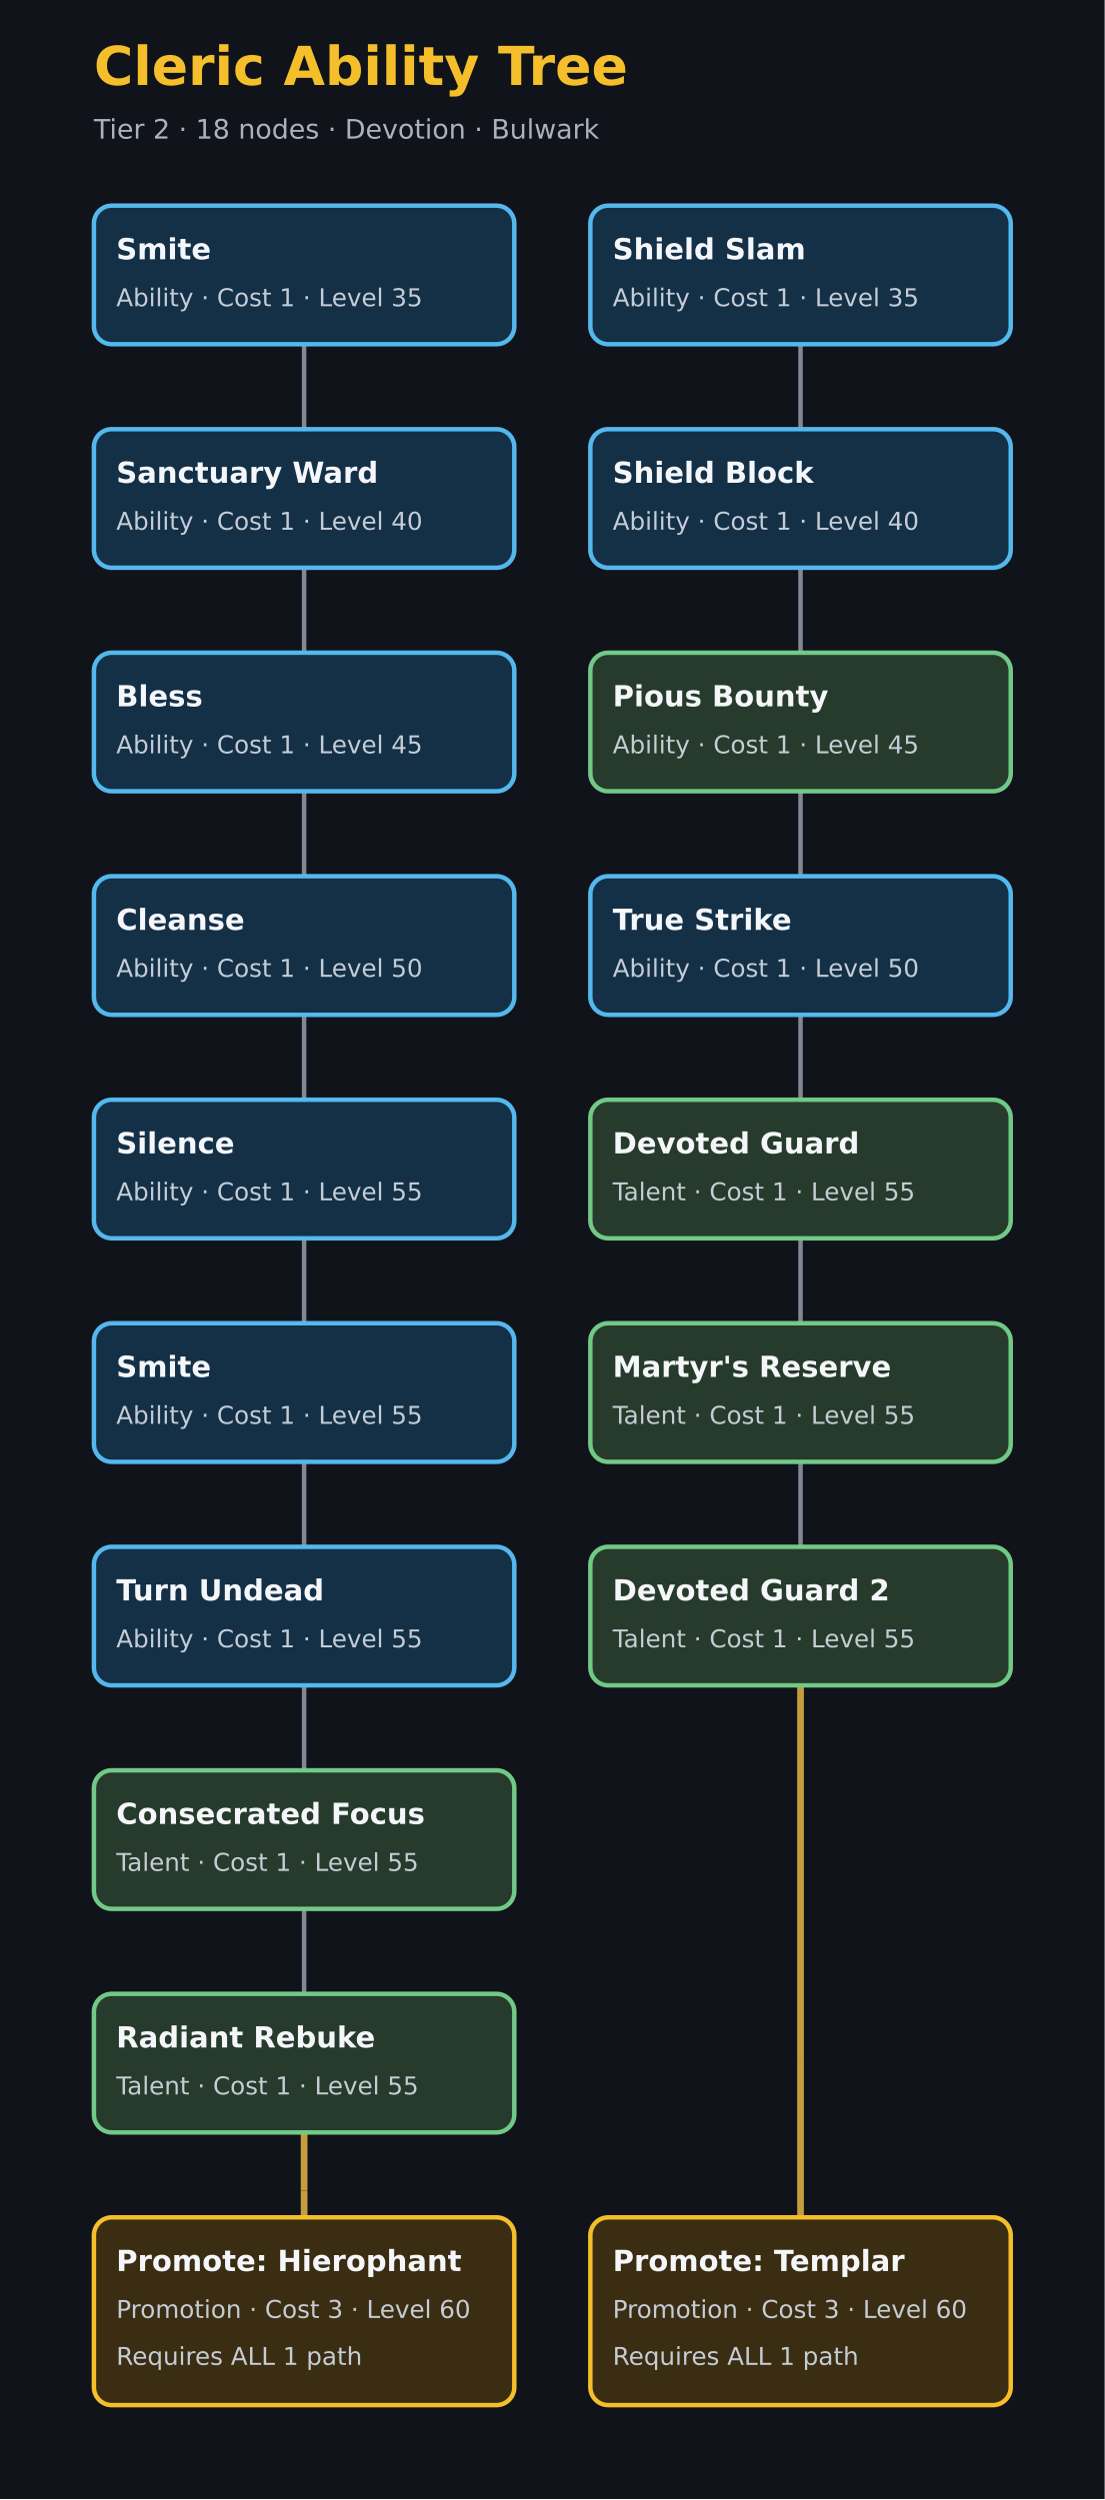
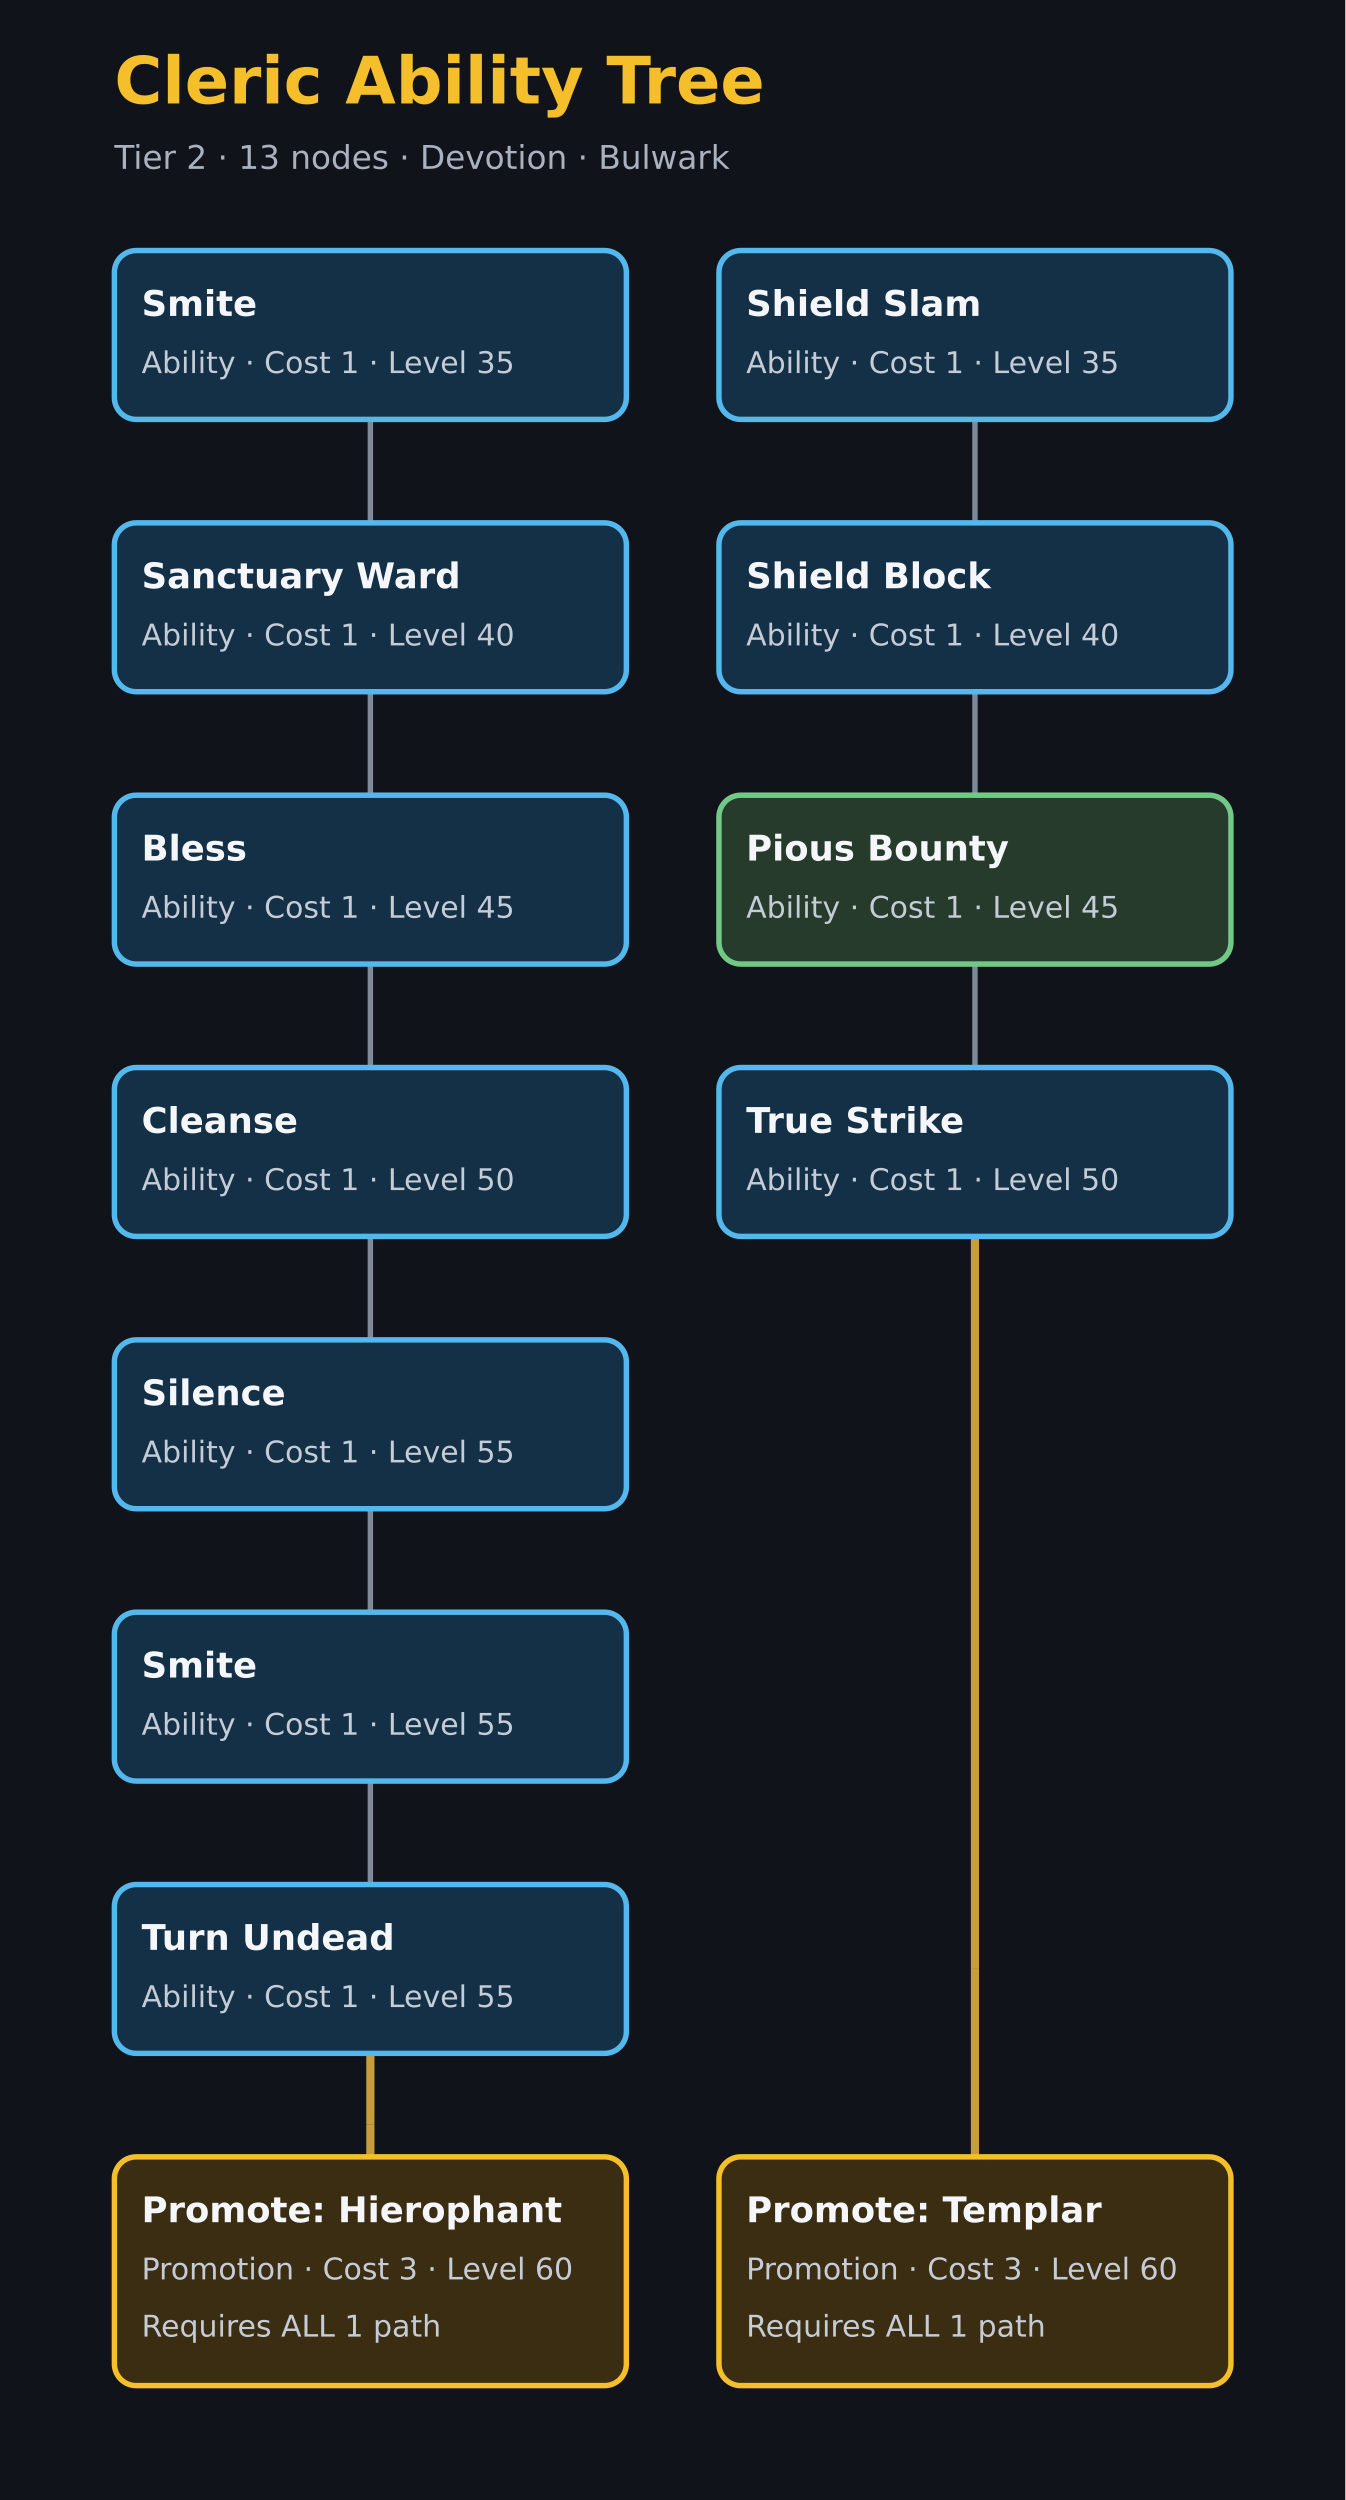
- <svg xmlns="http://www.w3.org/2000/svg" width="494" height="1118" viewBox="0 0 494 1118">
+ <svg xmlns="http://www.w3.org/2000/svg" width="494" height="918" viewBox="0 0 494 918">
  <style>
text{font-family:DejaVu Sans,Arial,sans-serif}
.title{fill:#f4bf2a;font-size:24px;font-weight:700}
.meta{fill:#aab2bf;font-size:12px}
.name{fill:#f4f6fa;font-size:13px;font-weight:700}
.detail{fill:#c5ccd6;font-size:11px}
.resource{fill:#e6bfdc;font-size:9px;font-weight:700}
.edge{fill:none;stroke:#7f8998;stroke-width:2}
.promotion-edge{fill:none;stroke:#c59d3d;stroke-width:3}
</style>
-   <rect width="494" height="1118" fill="#10131a" />
+   <rect width="494" height="918" fill="#10131a" />
  <text class="title" x="42" y="38">Cleric Ability Tree</text>
-   <text class="meta" x="42" y="62">Tier 2 · 18 nodes · Devotion · Bulwark</text>
+   <text class="meta" x="42" y="62">Tier 2 · 13 nodes · Devotion · Bulwark</text>
  <path class="edge" d="M 136.0 123.0 V 173.0 H 136.0 V 223.0" />
  <path class="edge" d="M 136.0 223.0 V 273.0 H 136.0 V 323.0" />
  <path class="edge" d="M 358.0 123.0 V 173.0 H 358.0 V 223.0" />
  <path class="edge" d="M 136.0 323.0 V 373.0 H 136.0 V 423.0" />
  <path class="edge" d="M 136.0 423.0 V 473.0 H 136.0 V 523.0" />
  <path class="edge" d="M 136.0 523.0 V 573.0 H 136.0 V 623.0" />
  <path class="edge" d="M 136.0 623.0 V 673.0 H 136.0 V 723.0" />
  <path class="edge" d="M 358.0 223.0 V 273.0 H 358.0 V 323.0" />
  <path class="edge" d="M 358.0 323.0 V 373.0 H 358.0 V 423.0" />
-   <path class="edge" d="M 358.0 423.0 V 473.0 H 358.0 V 523.0" />
-   <path class="edge" d="M 136.0 723.0 V 773.0 H 136.0 V 823.0" />
-   <path class="edge" d="M 358.0 523.0 V 573.0 H 358.0 V 623.0" />
-   <path class="edge" d="M 136.0 823.0 V 873.0 H 136.0 V 923.0" />
-   <path class="edge" d="M 358.0 623.0 V 673.0 H 358.0 V 723.0" />
-   <path class="promotion-edge" d="M 358.0 754.0 V 762.0 H 358.0 V 923.0 H 358.0" />
-   <path class="promotion-edge" d="M 358.0 923.0 V 992.0" />
-   <path class="promotion-edge" d="M 136.0 954.0 V 980.0 H 136.0" />
-   <path class="promotion-edge" d="M 136.0 980.0 V 992.0" />
+   <path class="promotion-edge" d="M 358.0 454.0 V 462.0 H 358.0 V 723.0 H 358.0" />
+   <path class="promotion-edge" d="M 358.0 723.0 V 792.0" />
+   <path class="promotion-edge" d="M 136.0 754.0 V 780.0 H 136.0" />
+   <path class="promotion-edge" d="M 136.0 780.0 V 792.0" />
  <rect x="42.0" y="92.0" width="188" height="62" rx="8" fill="#133047" stroke="#54b8ed" stroke-width="2" />
  <text class="name" x="52.0" y="116.0">Smite</text>
  <text class="detail" x="52.0" y="137.0">Ability · Cost 1 · Level 35</text>
  <rect x="42.0" y="192.0" width="188" height="62" rx="8" fill="#133047" stroke="#54b8ed" stroke-width="2" />
  <text class="name" x="52.0" y="216.0">Sanctuary Ward</text>
  <text class="detail" x="52.0" y="237.0">Ability · Cost 1 · Level 40</text>
  <rect x="42.0" y="292.0" width="188" height="62" rx="8" fill="#133047" stroke="#54b8ed" stroke-width="2" />
  <text class="name" x="52.0" y="316.0">Bless</text>
  <text class="detail" x="52.0" y="337.0">Ability · Cost 1 · Level 45</text>
  <rect x="264.0" y="92.0" width="188" height="62" rx="8" fill="#133047" stroke="#54b8ed" stroke-width="2" />
  <text class="name" x="274.0" y="116.0">Shield Slam</text>
  <text class="detail" x="274.0" y="137.0">Ability · Cost 1 · Level 35</text>
  <rect x="264.0" y="192.0" width="188" height="62" rx="8" fill="#133047" stroke="#54b8ed" stroke-width="2" />
  <text class="name" x="274.0" y="216.0">Shield Block</text>
  <text class="detail" x="274.0" y="237.0">Ability · Cost 1 · Level 40</text>
  <rect x="42.0" y="392.0" width="188" height="62" rx="8" fill="#133047" stroke="#54b8ed" stroke-width="2" />
  <text class="name" x="52.0" y="416.0">Cleanse</text>
  <text class="detail" x="52.0" y="437.0">Ability · Cost 1 · Level 50</text>
  <rect x="42.0" y="492.0" width="188" height="62" rx="8" fill="#133047" stroke="#54b8ed" stroke-width="2" />
  <text class="name" x="52.0" y="516.0">Silence</text>
  <text class="detail" x="52.0" y="537.0">Ability · Cost 1 · Level 55</text>
  <rect x="42.0" y="592.0" width="188" height="62" rx="8" fill="#133047" stroke="#54b8ed" stroke-width="2" />
  <text class="name" x="52.0" y="616.0">Smite</text>
  <text class="detail" x="52.0" y="637.0">Ability · Cost 1 · Level 55</text>
  <rect x="42.0" y="692.0" width="188" height="62" rx="8" fill="#133047" stroke="#54b8ed" stroke-width="2" />
  <text class="name" x="52.0" y="716.0">Turn Undead</text>
  <text class="detail" x="52.0" y="737.0">Ability · Cost 1 · Level 55</text>
  <rect x="264.0" y="292.0" width="188" height="62" rx="8" fill="#263b2b" stroke="#72c987" stroke-width="2" />
  <text class="name" x="274.0" y="316.0">Pious Bounty</text>
  <text class="detail" x="274.0" y="337.0">Ability · Cost 1 · Level 45</text>
  <rect x="264.0" y="392.0" width="188" height="62" rx="8" fill="#133047" stroke="#54b8ed" stroke-width="2" />
  <text class="name" x="274.0" y="416.0">True Strike</text>
  <text class="detail" x="274.0" y="437.0">Ability · Cost 1 · Level 50</text>
-   <rect x="264.0" y="492.0" width="188" height="62" rx="8" fill="#263b2b" stroke="#72c987" stroke-width="2" />
-   <text class="name" x="274.0" y="516.0">Devoted Guard</text>
-   <text class="detail" x="274.0" y="537.0">Talent · Cost 1 · Level 55</text>
-   <rect x="42.0" y="792.0" width="188" height="62" rx="8" fill="#263b2b" stroke="#72c987" stroke-width="2" />
-   <text class="name" x="52.0" y="816.0">Consecrated Focus</text>
-   <text class="detail" x="52.0" y="837.0">Talent · Cost 1 · Level 55</text>
-   <rect x="264.0" y="592.0" width="188" height="62" rx="8" fill="#263b2b" stroke="#72c987" stroke-width="2" />
-   <text class="name" x="274.0" y="616.0">Martyr's Reserve</text>
-   <text class="detail" x="274.0" y="637.0">Talent · Cost 1 · Level 55</text>
-   <rect x="42.0" y="892.0" width="188" height="62" rx="8" fill="#263b2b" stroke="#72c987" stroke-width="2" />
-   <text class="name" x="52.0" y="916.0">Radiant Rebuke</text>
-   <text class="detail" x="52.0" y="937.0">Talent · Cost 1 · Level 55</text>
-   <rect x="264.0" y="692.0" width="188" height="62" rx="8" fill="#263b2b" stroke="#72c987" stroke-width="2" />
-   <text class="name" x="274.0" y="716.0">Devoted Guard 2</text>
-   <text class="detail" x="274.0" y="737.0">Talent · Cost 1 · Level 55</text>
-   <rect x="264.0" y="992.0" width="188" height="84" rx="8" fill="#3b2d12" stroke="#f4bf2a" stroke-width="2" />
-   <text class="name" x="274.0" y="1016.0">Promote: Templar</text>
-   <text class="detail" x="274.0" y="1037.0">Promotion · Cost 3 · Level 60</text>
-   <text class="detail" x="274.0" y="1058.0">Requires ALL 1 path</text>
-   <rect x="42.0" y="992.0" width="188" height="84" rx="8" fill="#3b2d12" stroke="#f4bf2a" stroke-width="2" />
-   <text class="name" x="52.0" y="1016.0">Promote: Hierophant</text>
-   <text class="detail" x="52.0" y="1037.0">Promotion · Cost 3 · Level 60</text>
-   <text class="detail" x="52.0" y="1058.0">Requires ALL 1 path</text>
+   <rect x="264.0" y="792.0" width="188" height="84" rx="8" fill="#3b2d12" stroke="#f4bf2a" stroke-width="2" />
+   <text class="name" x="274.0" y="816.0">Promote: Templar</text>
+   <text class="detail" x="274.0" y="837.0">Promotion · Cost 3 · Level 60</text>
+   <text class="detail" x="274.0" y="858.0">Requires ALL 1 path</text>
+   <rect x="42.0" y="792.0" width="188" height="84" rx="8" fill="#3b2d12" stroke="#f4bf2a" stroke-width="2" />
+   <text class="name" x="52.0" y="816.0">Promote: Hierophant</text>
+   <text class="detail" x="52.0" y="837.0">Promotion · Cost 3 · Level 60</text>
+   <text class="detail" x="52.0" y="858.0">Requires ALL 1 path</text>
</svg>
